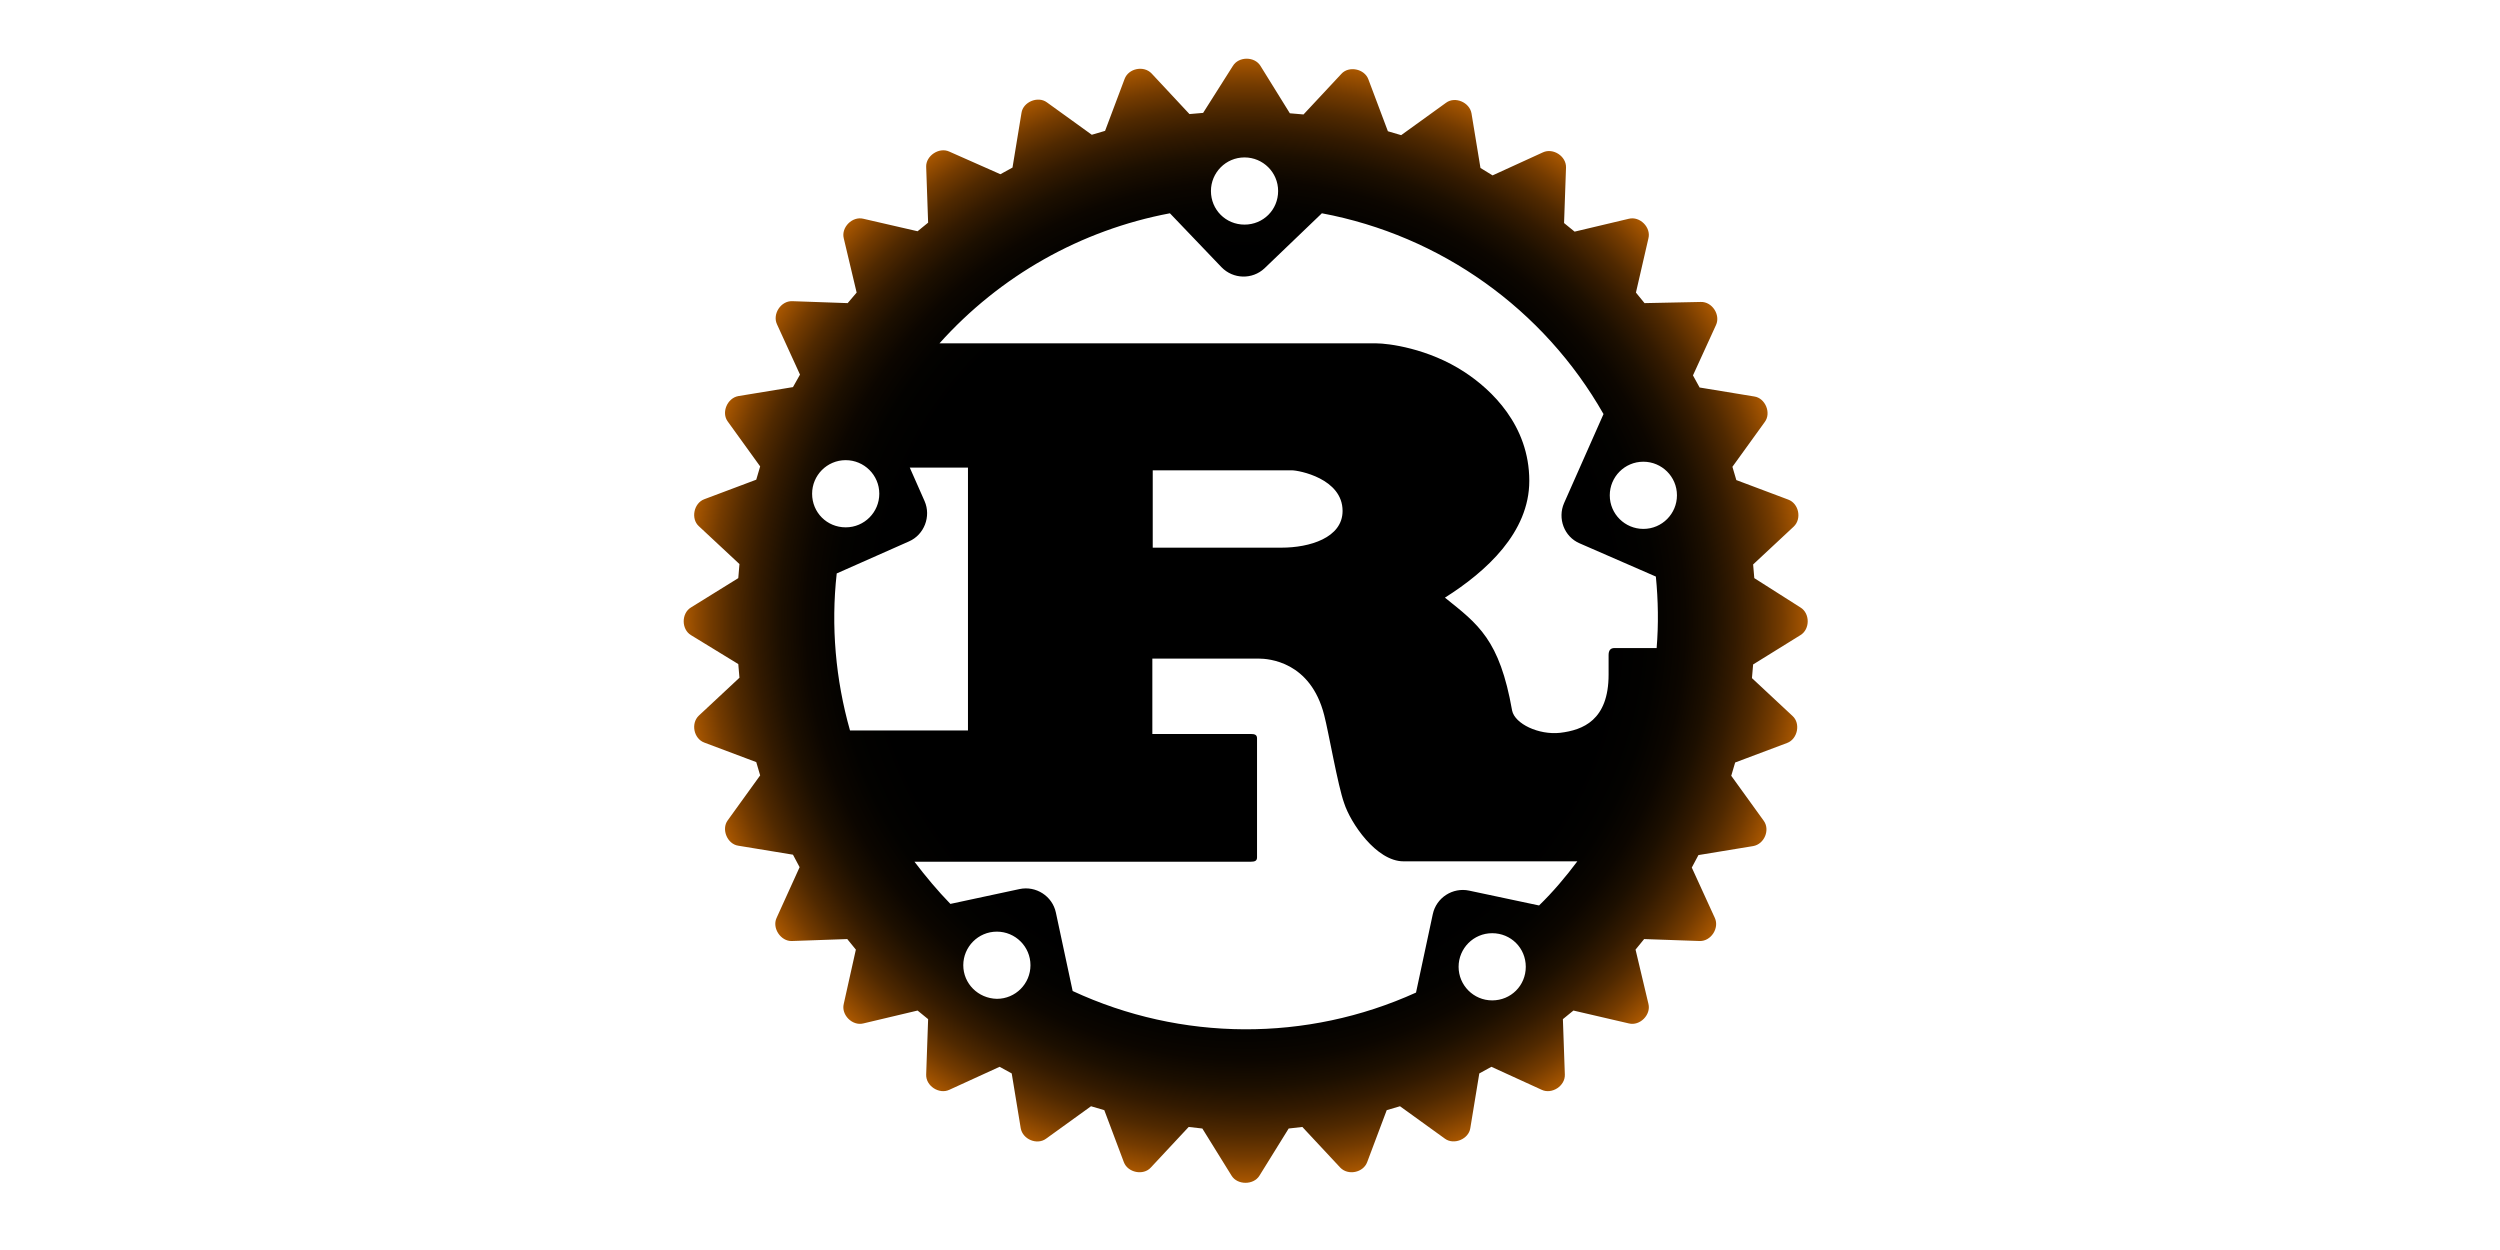
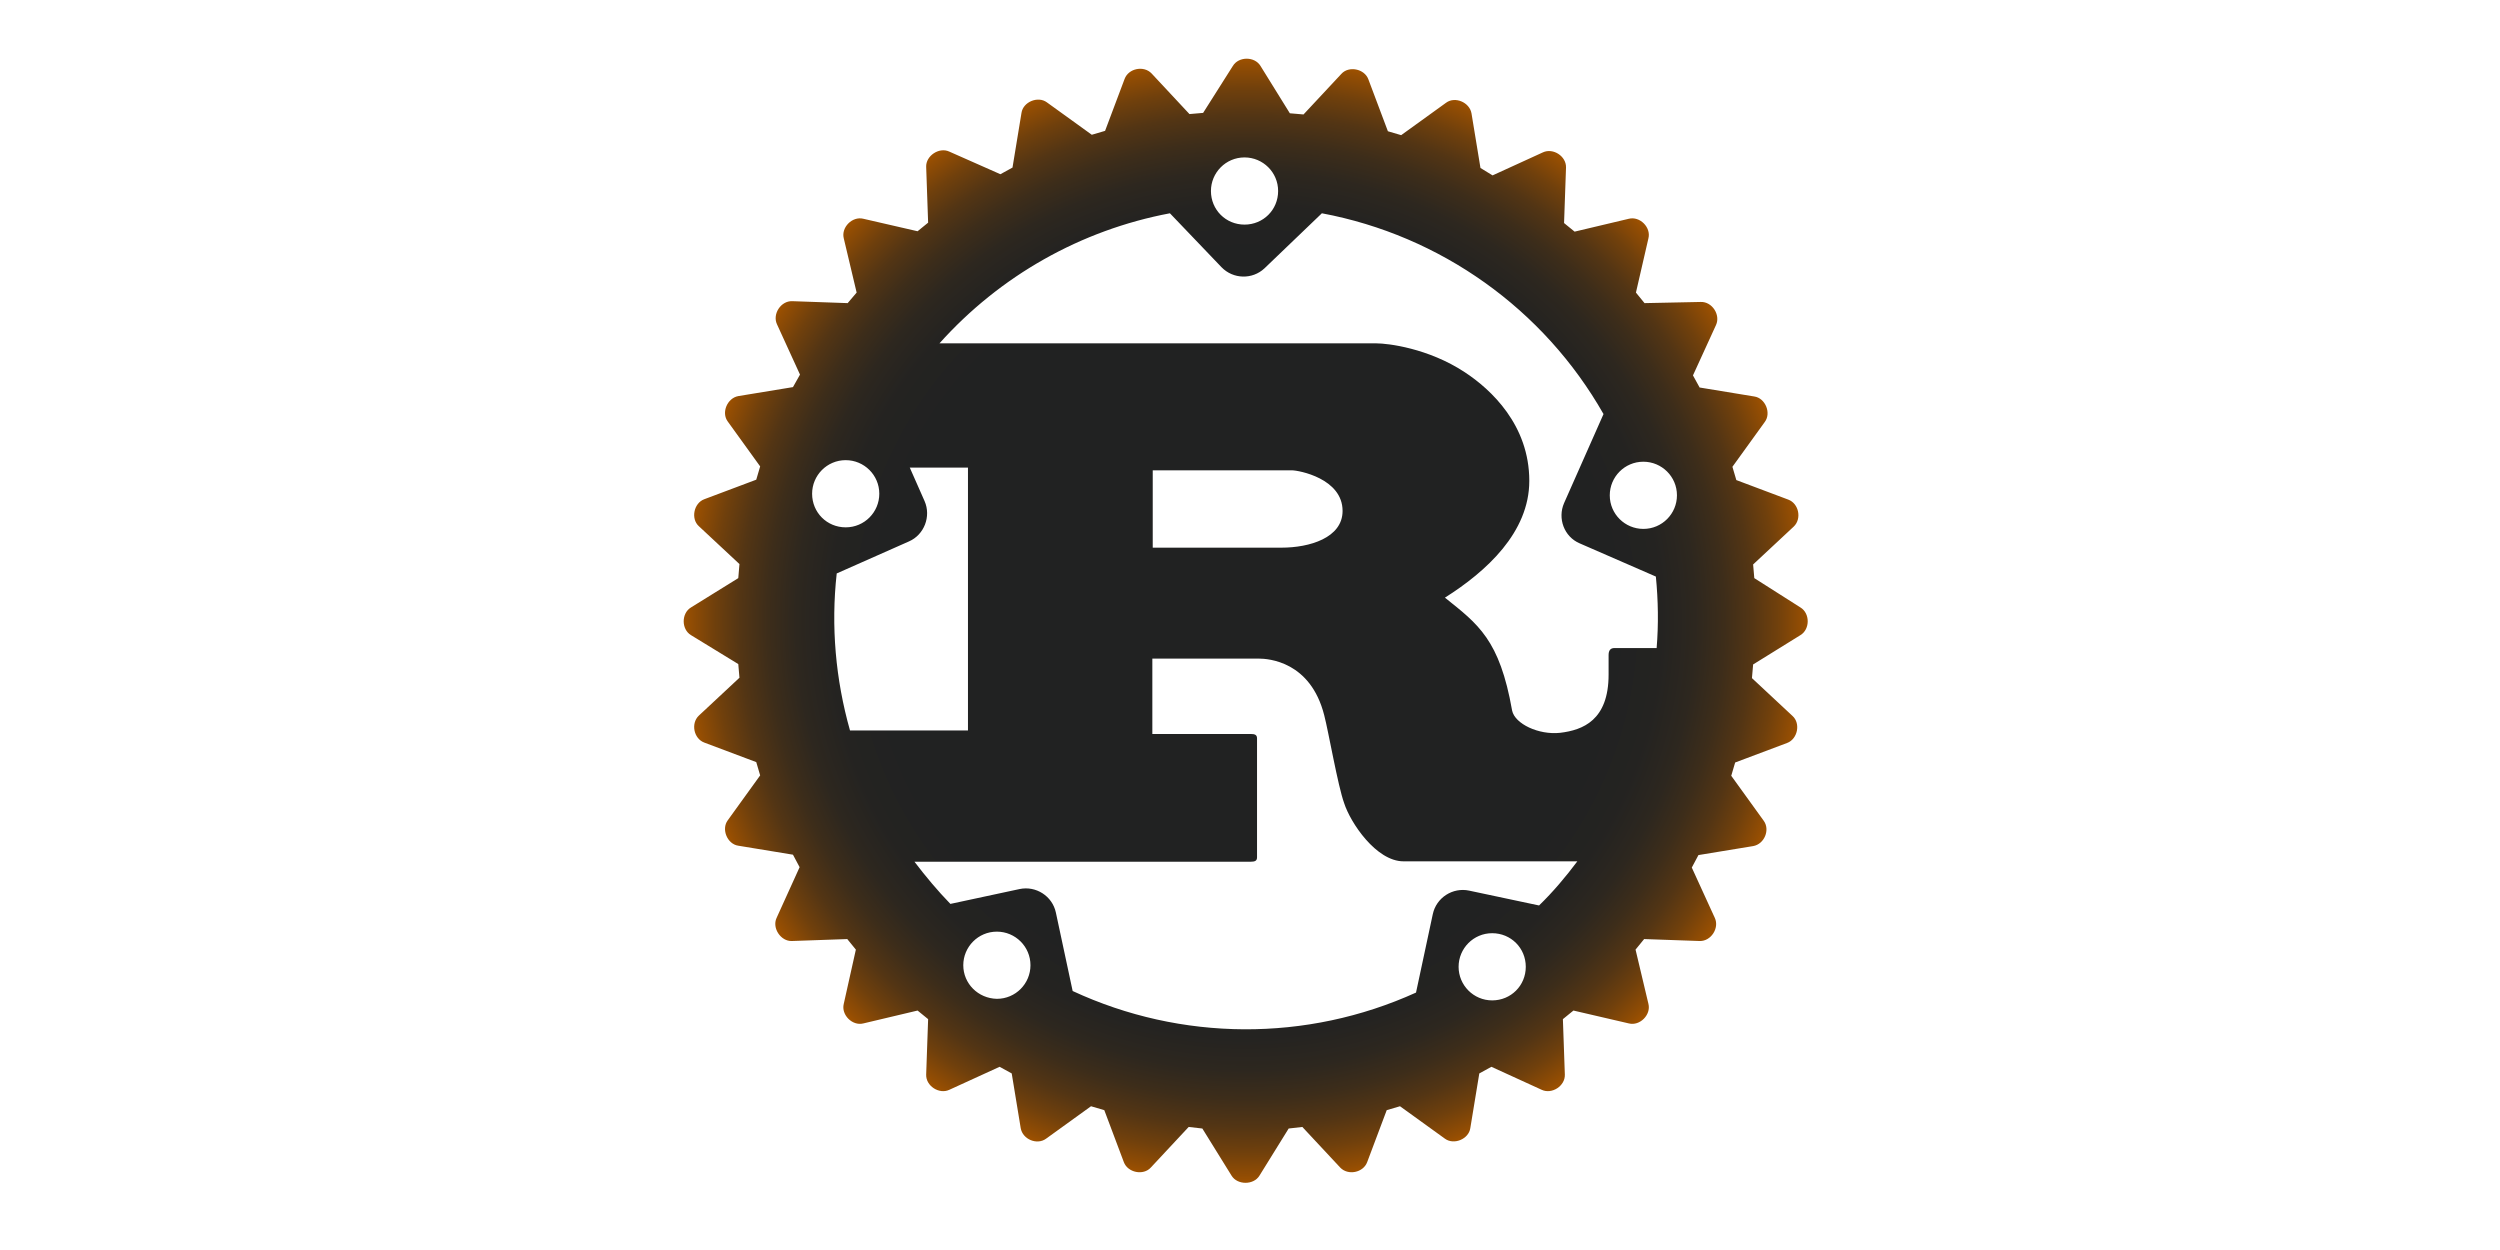
<svg xmlns="http://www.w3.org/2000/svg" version="1.1" id="Layer_1" x="0px" y="0px" viewBox="0 0 640 320" style="enable-background:new 0 0 640 320;" xml:space="preserve">
  <style type="text/css">
	.st0{fill:url(#SVGID_1_);}
</style>
-   <radialGradient id="SVGID_1_" cx="318.9" cy="163.088" r="143.881" gradientTransform="matrix(1 0 0 -1 0 322)" gradientUnits="userSpaceOnUse">
-     <stop offset="0.656" style="stop-color:#000000" />
-     <stop offset="0.729" style="stop-color:#030200" />
-     <stop offset="0.782" style="stop-color:#0C0600" />
-     <stop offset="0.829" style="stop-color:#1C0F00" />
-     <stop offset="0.872" style="stop-color:#331A00" />
-     <stop offset="0.914" style="stop-color:#502900" />
-     <stop offset="0.953" style="stop-color:#743B00" />
-     <stop offset="0.99" style="stop-color:#9E5100" />
-     <stop offset="1" style="stop-color:#AA5700" />
+   <radialGradient id="SVGID_1_" cx="318.9" cy="556.913" r="143.881" gradientTransform="matrix(1 0 0 1 0 -398)" gradientUnits="userSpaceOnUse">
+     <stop offset="0.656" style="stop-color:#212222" />
+     <stop offset="0.739" style="stop-color:#242321" />
+     <stop offset="0.799" style="stop-color:#2D271F" />
+     <stop offset="0.851" style="stop-color:#3D2D1A" />
+     <stop offset="0.9" style="stop-color:#533514" />
+     <stop offset="0.946" style="stop-color:#70400C" />
+     <stop offset="0.989" style="stop-color:#934D03" />
+     <stop offset="1" style="stop-color:#9E5100" />
  </radialGradient>
  <path class="st0" d="M310,48.9c0-4.7,3.8-8.6,8.6-8.6c4.7,0,8.6,3.8,8.6,8.6s-3.8,8.6-8.6,8.6S310,53.7,310,48.9 M207.9,126.4  c0-4.7,3.8-8.6,8.6-8.6c4.7,0,8.6,3.8,8.6,8.6c0,4.7-3.8,8.6-8.6,8.6S207.9,131.2,207.9,126.4 M412.1,126.8c0-4.7,3.8-8.6,8.6-8.6  c4.7,0,8.6,3.8,8.6,8.6c0,4.7-3.8,8.6-8.6,8.6C416,135.4,412.1,131.6,412.1,126.8 M232.7,138.6c3.9-1.7,5.7-6.4,4-10.3l-3.8-8.6  h14.9V187h-30.2c-3.7-13.1-4.9-26.7-3.4-40.2L232.7,138.6z M295.1,140.2v-19.8h35.6c1.8,0,13,2.1,13,10.4c0,6.9-8.5,9.4-15.6,9.4  L295.1,140.2z M246.6,247.1c0-4.7,3.8-8.6,8.6-8.6c4.7,0,8.6,3.8,8.6,8.6c0,4.7-3.8,8.6-8.6,8.6  C250.4,255.6,246.6,251.8,246.6,247.1 M373.4,247.5c0-4.7,3.8-8.6,8.6-8.6s8.6,3.8,8.6,8.6s-3.8,8.6-8.6,8.6  S373.4,252.2,373.4,247.5 M376.1,228c-4.2-0.9-8.4,1.8-9.3,6l-4.3,20.1c-28,12.7-60.1,12.5-87.9-0.4l-4.3-20.1  c-0.9-4.2-5.1-6.9-9.3-6l-17.7,3.8c-3.3-3.4-6.3-7-9.2-10.8h86.1c1,0,1.6-0.2,1.6-1.1V189c0-0.9-0.6-1.1-1.6-1.1H295v-19.3h27.2  c2.5,0,13.3,0.7,16.8,14.5c1.1,4.2,3.5,18.1,5.1,22.5c1.6,5,8.2,14.9,15.2,14.9h44.5c-3,4-6.2,7.8-9.8,11.3L376.1,228z M423.9,147.6  c0.6,6.1,0.7,12.2,0.2,18.3h-10.8c-1.1,0-1.5,0.7-1.5,1.8v5c0,11.7-6.6,14.2-12.4,14.9c-5.5,0.6-11.6-2.3-12.3-5.7  c-3.2-18.2-8.7-22.1-17.2-28.9c10.6-6.7,21.6-16.7,21.6-29.9c0-14.3-9.8-23.4-16.5-27.8c-9.4-6.2-19.8-7.4-22.6-7.4H240.5  c15.5-17.3,36.2-29,59-33.3l13.2,13.8c3,3.1,7.9,3.2,11,0.3l14.7-14.1c30.4,5.7,56.8,24.5,72.1,51.4l-10.1,22.8  c-1.7,3.9,0,8.6,4,10.3L423.9,147.6z M449.1,148l-0.3-3.5l10.4-9.7c2.1-2,1.3-5.9-1.4-6.9l-13.3-5l-1-3.4l8.3-11.5  c1.7-2.3,0.1-6.1-2.7-6.5l-14-2.3l-1.7-3.1l5.9-12.9c1.2-2.6-1-6-3.9-5.9L421,77.6l-2.2-2.7L422,61c0.7-2.8-2.2-5.7-5-5l-13.9,3.3  l-2.7-2.2l0.5-14.2c0.1-2.9-3.3-5.1-5.9-3.9l-12.9,5.9L379,43l-2.3-14c-0.5-2.8-4.2-4.4-6.5-2.7l-11.5,8.3l-3.4-1l-5-13.3  c-1-2.7-5-3.5-6.9-1.4l-9.7,10.4l-3.5-0.3l-7.5-12.1c-1.5-2.5-5.6-2.5-7.1,0l-7.6,12l-3.5,0.3l-9.7-10.4c-2-2.1-5.9-1.3-6.9,1.4  l-5,13.3l-3.4,1L268,26.2c-2.3-1.7-6.1-0.1-6.5,2.7l-2.3,14l-3.1,1.7L243,38.8c-2.6-1.2-6,1.1-5.9,3.9l0.5,14.3l-2.7,2.2L221,56  c-2.8-0.7-5.7,2.2-5,5l3.3,13.9l-2.3,2.7l-14.2-0.5c-2.9-0.1-5.1,3.3-3.9,5.9l5.9,12.9l-1.8,3.2l-14,2.3c-2.8,0.5-4.4,4.2-2.7,6.5  l8.3,11.5l-1,3.4l-13.3,5c-2.7,1-3.5,5-1.4,6.9l10.4,9.7L189,148l-12.1,7.5c-2.5,1.5-2.5,5.6,0,7.1L189,170l0.3,3.5l-10.4,9.7  c-2.1,2-1.3,5.9,1.4,6.9l13.3,5l1,3.4l-8.3,11.5c-1.7,2.3-0.1,6.1,2.7,6.5l14,2.3l1.7,3.2l-5.9,13c-1.2,2.6,1.1,6,3.9,5.9l14.2-0.5  l2.2,2.7L216,257c-0.7,2.8,2.2,5.7,5,5l13.9-3.3l2.7,2.2l-0.5,14.2c-0.1,2.9,3.3,5.1,5.9,3.9l12.9-5.9l3.1,1.7l2.3,14  c0.5,2.9,4.2,4.4,6.5,2.7l11.5-8.3l3.4,1l5,13.3c1,2.7,5,3.5,6.9,1.4l9.7-10.4l3.5,0.4l7.5,12.1c1.5,2.4,5.6,2.4,7.1,0l7.5-12.1  l3.5-0.4l9.7,10.4c2,2.1,5.9,1.3,6.9-1.4l5-13.3l3.4-1l11.5,8.3c2.3,1.7,6.1,0.1,6.5-2.7l2.3-14l3.1-1.7l12.9,5.9  c2.6,1.2,6-1,5.9-3.9l-0.5-14.2l2.7-2.2L417,262c2.8,0.7,5.7-2.2,5-5l-3.3-13.9l2.2-2.7l14.2,0.5c2.9,0.1,5.1-3.3,3.9-5.9l-5.9-12.9  l1.7-3.2l14-2.3c2.9-0.5,4.4-4.2,2.7-6.5l-8.3-11.5l1-3.4l13.3-5c2.7-1,3.5-5,1.4-6.9l-10.4-9.7l0.3-3.5l12.1-7.5  c2.5-1.5,2.5-5.6,0-7.1L449.1,148z" />
</svg>
